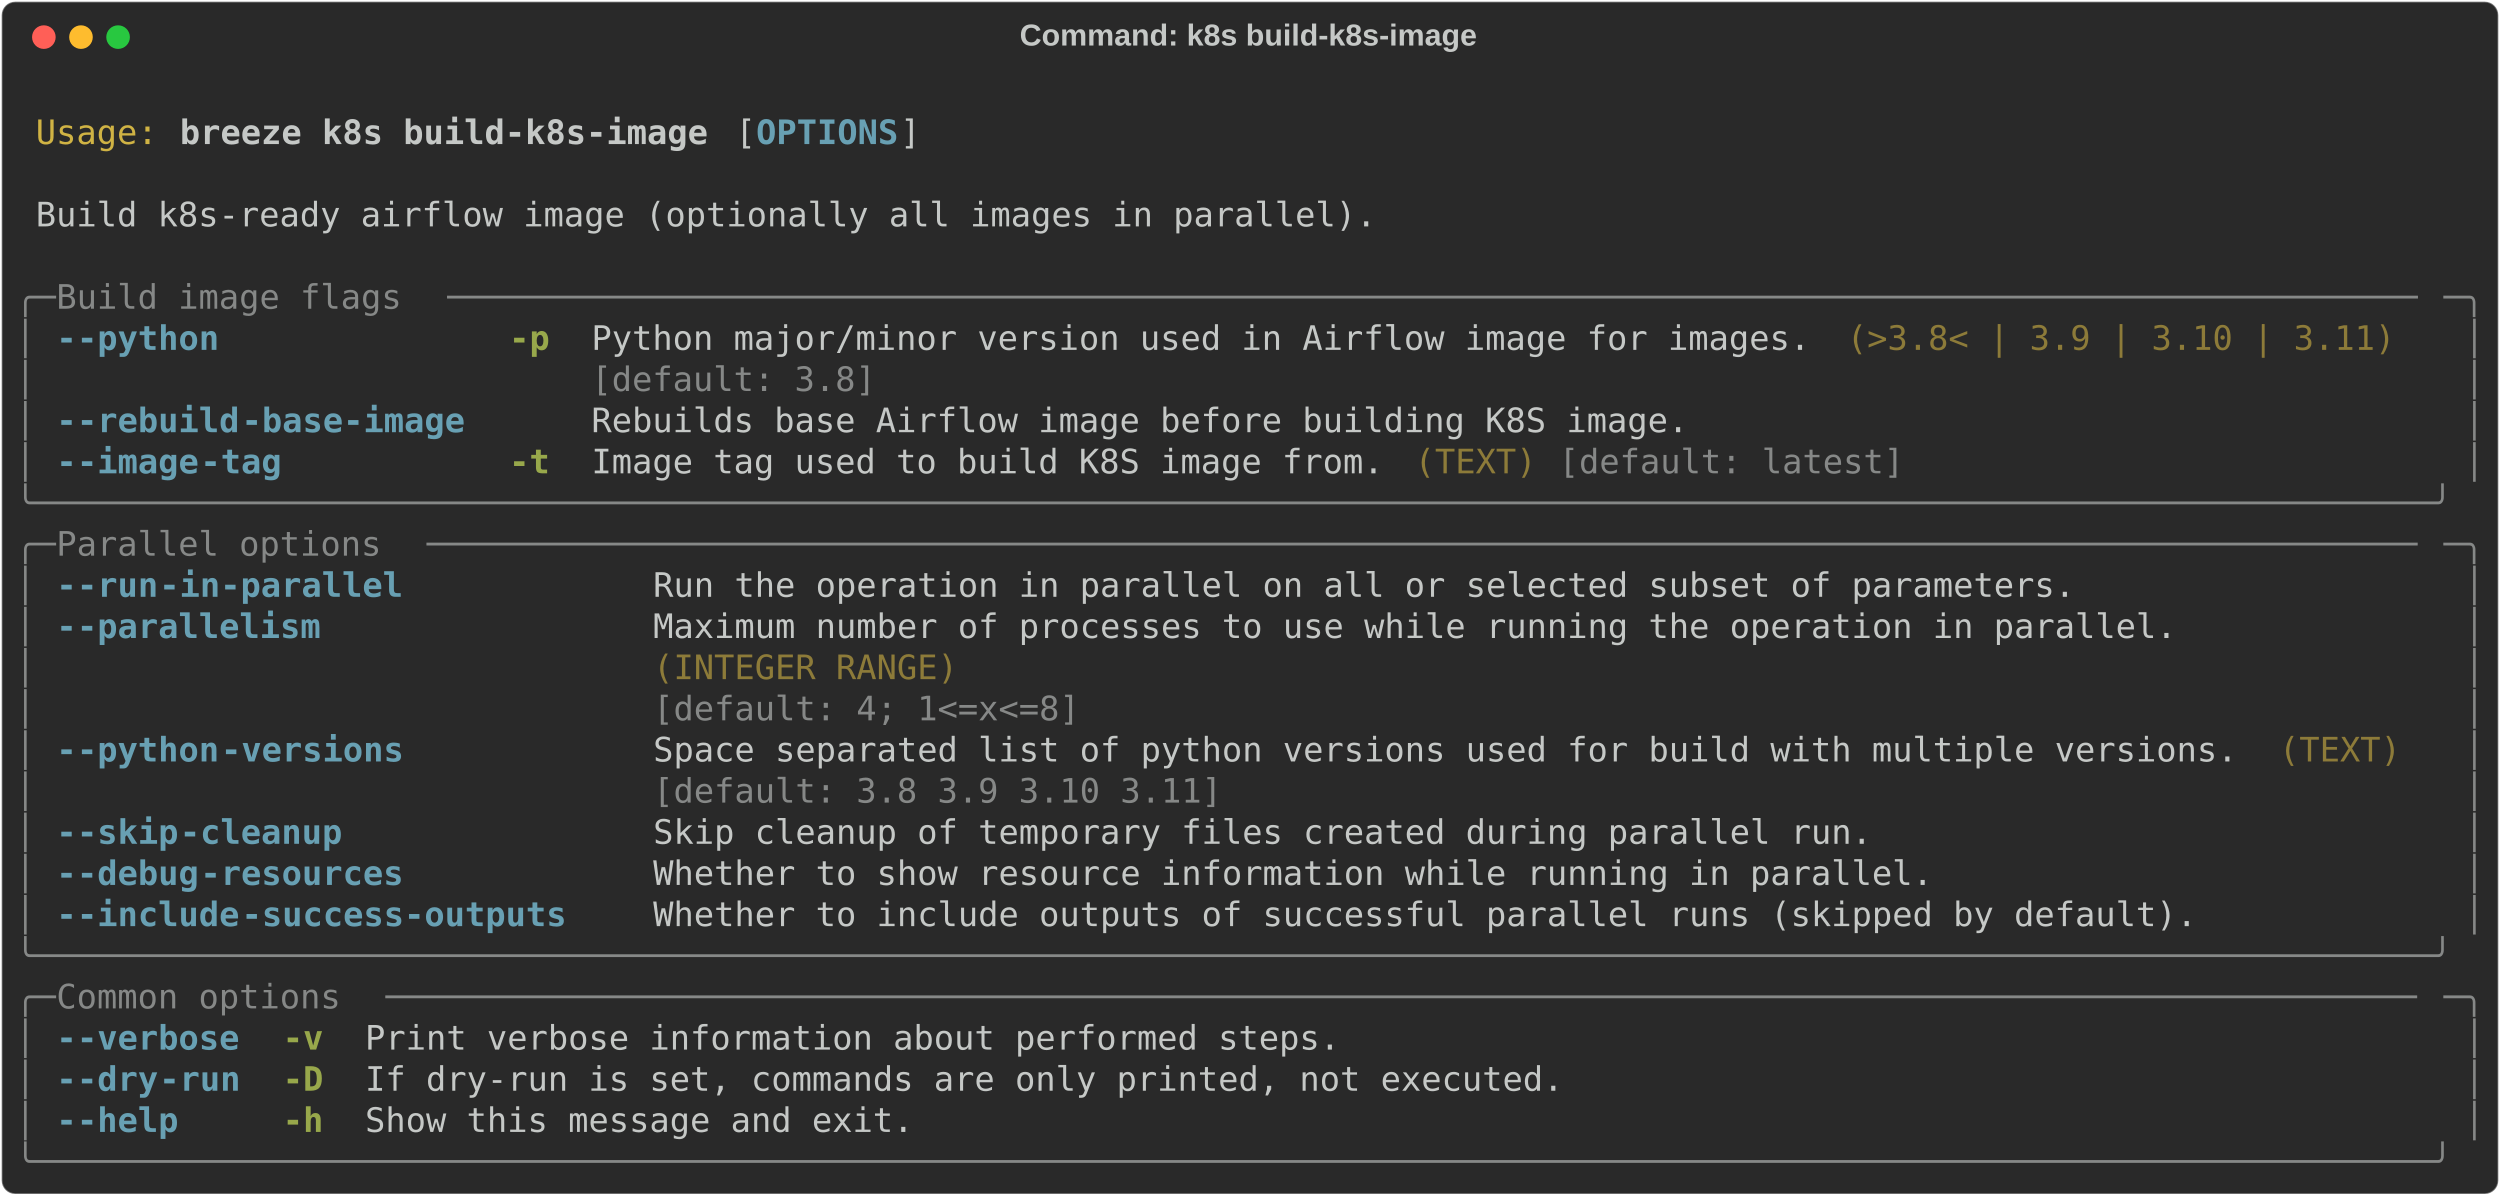
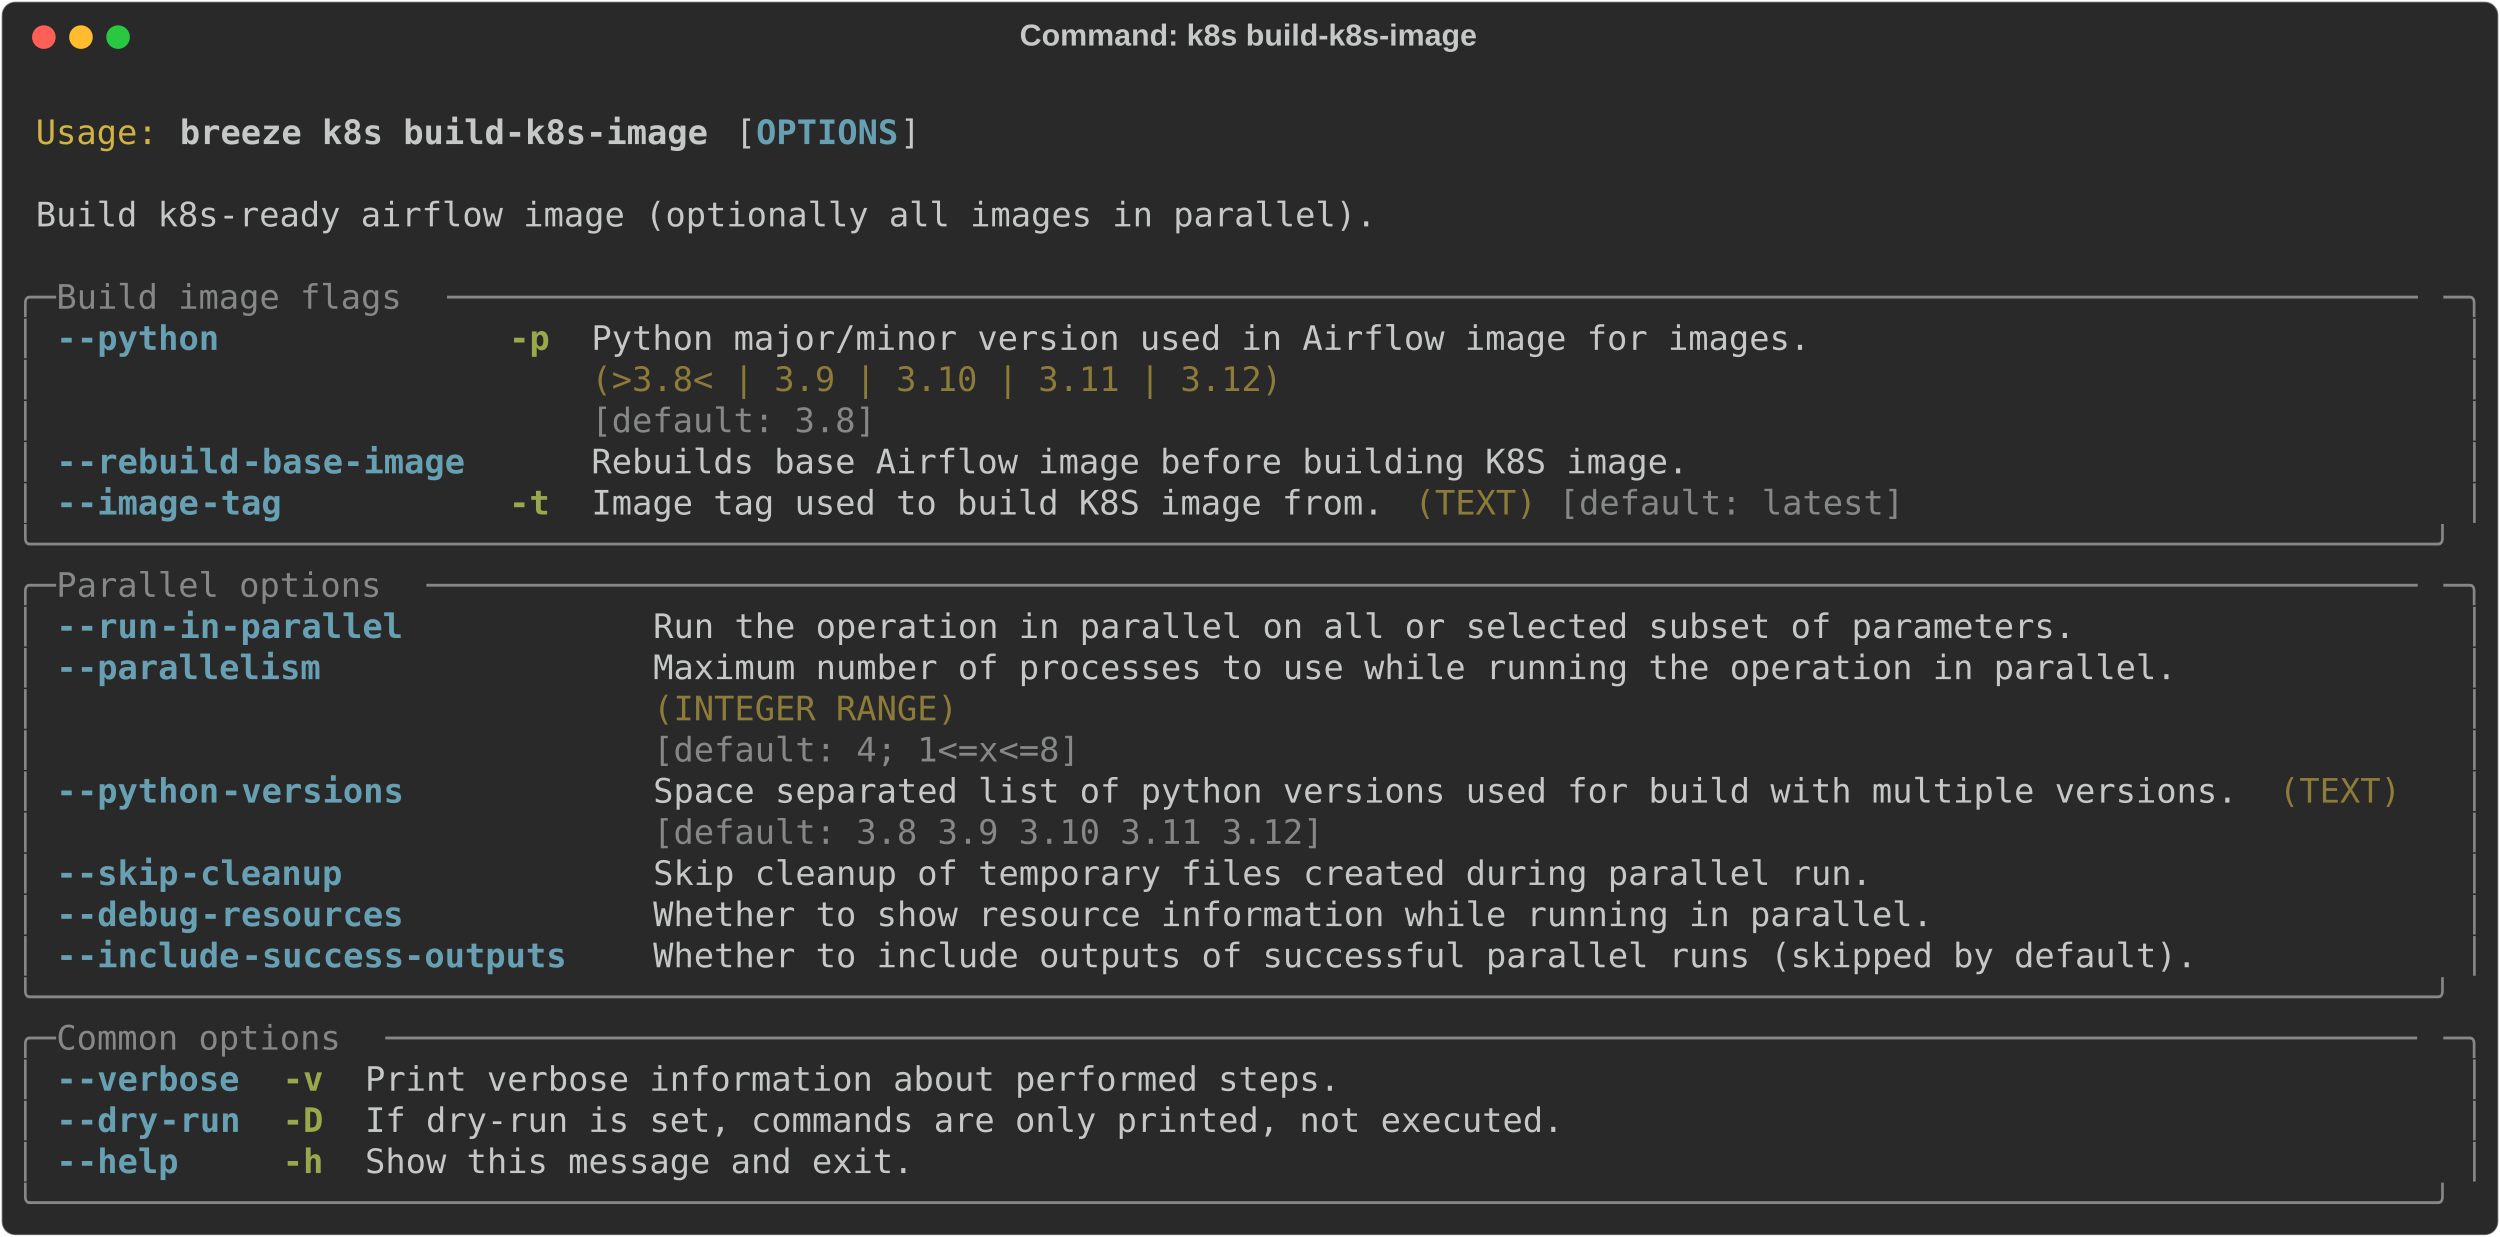
- <svg xmlns="http://www.w3.org/2000/svg" class="rich-terminal" viewBox="0 0 1482 708.8">
+ <svg xmlns="http://www.w3.org/2000/svg" class="rich-terminal" viewBox="0 0 1482 733.2">
  <style>

    @font-face {
        font-family: "Fira Code";
        src: local("FiraCode-Regular"),
                url("https://cdnjs.cloudflare.com/ajax/libs/firacode/6.2.0/woff2/FiraCode-Regular.woff2") format("woff2"),
                url("https://cdnjs.cloudflare.com/ajax/libs/firacode/6.2.0/woff/FiraCode-Regular.woff") format("woff");
        font-style: normal;
        font-weight: 400;
    }
    @font-face {
        font-family: "Fira Code";
        src: local("FiraCode-Bold"),
                url("https://cdnjs.cloudflare.com/ajax/libs/firacode/6.2.0/woff2/FiraCode-Bold.woff2") format("woff2"),
                url("https://cdnjs.cloudflare.com/ajax/libs/firacode/6.2.0/woff/FiraCode-Bold.woff") format("woff");
        font-style: bold;
        font-weight: 700;
    }

    .breeze-k8s-build-k8s-image-matrix {
        font-family: Fira Code, monospace;
        font-size: 20px;
        line-height: 24.4px;
        font-variant-east-asian: full-width;
    }

    .breeze-k8s-build-k8s-image-title {
        font-size: 18px;
        font-weight: bold;
        font-family: arial;
    }

    .breeze-k8s-build-k8s-image-r1 { fill: #c5c8c6 }
.breeze-k8s-build-k8s-image-r2 { fill: #d0b344 }
.breeze-k8s-build-k8s-image-r3 { fill: #c5c8c6;font-weight: bold }
.breeze-k8s-build-k8s-image-r4 { fill: #68a0b3;font-weight: bold }
.breeze-k8s-build-k8s-image-r5 { fill: #868887 }
.breeze-k8s-build-k8s-image-r6 { fill: #98a84b;font-weight: bold }
.breeze-k8s-build-k8s-image-r7 { fill: #8d7b39 }
    </style>
  <defs>
    <clipPath id="breeze-k8s-build-k8s-image-clip-terminal">
-       <rect x="0" y="0" width="1463.0" height="657.8" />
+       <rect x="0" y="0" width="1463.0" height="682.2" />
    </clipPath>
    <clipPath id="breeze-k8s-build-k8s-image-line-0">
      <rect x="0" y="1.5" width="1464" height="24.65" />
    </clipPath>
    <clipPath id="breeze-k8s-build-k8s-image-line-1">
      <rect x="0" y="25.9" width="1464" height="24.65" />
    </clipPath>
    <clipPath id="breeze-k8s-build-k8s-image-line-2">
      <rect x="0" y="50.3" width="1464" height="24.65" />
    </clipPath>
    <clipPath id="breeze-k8s-build-k8s-image-line-3">
      <rect x="0" y="74.7" width="1464" height="24.65" />
    </clipPath>
    <clipPath id="breeze-k8s-build-k8s-image-line-4">
      <rect x="0" y="99.1" width="1464" height="24.65" />
    </clipPath>
    <clipPath id="breeze-k8s-build-k8s-image-line-5">
      <rect x="0" y="123.5" width="1464" height="24.65" />
    </clipPath>
    <clipPath id="breeze-k8s-build-k8s-image-line-6">
      <rect x="0" y="147.9" width="1464" height="24.65" />
    </clipPath>
    <clipPath id="breeze-k8s-build-k8s-image-line-7">
      <rect x="0" y="172.3" width="1464" height="24.65" />
    </clipPath>
    <clipPath id="breeze-k8s-build-k8s-image-line-8">
      <rect x="0" y="196.7" width="1464" height="24.65" />
    </clipPath>
    <clipPath id="breeze-k8s-build-k8s-image-line-9">
      <rect x="0" y="221.1" width="1464" height="24.65" />
    </clipPath>
    <clipPath id="breeze-k8s-build-k8s-image-line-10">
      <rect x="0" y="245.5" width="1464" height="24.65" />
    </clipPath>
    <clipPath id="breeze-k8s-build-k8s-image-line-11">
      <rect x="0" y="269.9" width="1464" height="24.65" />
    </clipPath>
    <clipPath id="breeze-k8s-build-k8s-image-line-12">
      <rect x="0" y="294.3" width="1464" height="24.65" />
    </clipPath>
    <clipPath id="breeze-k8s-build-k8s-image-line-13">
      <rect x="0" y="318.7" width="1464" height="24.65" />
    </clipPath>
    <clipPath id="breeze-k8s-build-k8s-image-line-14">
      <rect x="0" y="343.1" width="1464" height="24.65" />
    </clipPath>
    <clipPath id="breeze-k8s-build-k8s-image-line-15">
      <rect x="0" y="367.5" width="1464" height="24.65" />
    </clipPath>
    <clipPath id="breeze-k8s-build-k8s-image-line-16">
      <rect x="0" y="391.9" width="1464" height="24.65" />
    </clipPath>
    <clipPath id="breeze-k8s-build-k8s-image-line-17">
      <rect x="0" y="416.3" width="1464" height="24.65" />
    </clipPath>
    <clipPath id="breeze-k8s-build-k8s-image-line-18">
      <rect x="0" y="440.7" width="1464" height="24.65" />
    </clipPath>
    <clipPath id="breeze-k8s-build-k8s-image-line-19">
      <rect x="0" y="465.1" width="1464" height="24.65" />
    </clipPath>
    <clipPath id="breeze-k8s-build-k8s-image-line-20">
      <rect x="0" y="489.5" width="1464" height="24.65" />
    </clipPath>
    <clipPath id="breeze-k8s-build-k8s-image-line-21">
      <rect x="0" y="513.9" width="1464" height="24.65" />
    </clipPath>
    <clipPath id="breeze-k8s-build-k8s-image-line-22">
      <rect x="0" y="538.3" width="1464" height="24.65" />
    </clipPath>
    <clipPath id="breeze-k8s-build-k8s-image-line-23">
      <rect x="0" y="562.7" width="1464" height="24.65" />
    </clipPath>
    <clipPath id="breeze-k8s-build-k8s-image-line-24">
      <rect x="0" y="587.1" width="1464" height="24.65" />
    </clipPath>
    <clipPath id="breeze-k8s-build-k8s-image-line-25">
      <rect x="0" y="611.5" width="1464" height="24.65" />
    </clipPath>
+     <clipPath id="breeze-k8s-build-k8s-image-line-26">
+       <rect x="0" y="635.9" width="1464" height="24.65" />
+     </clipPath>
  </defs>
-   <rect fill="#292929" stroke="rgba(255,255,255,0.35)" stroke-width="1" x="1" y="1" width="1480" height="706.8" rx="8" />
+   <rect fill="#292929" stroke="rgba(255,255,255,0.35)" stroke-width="1" x="1" y="1" width="1480" height="731.2" rx="8" />
  <text class="breeze-k8s-build-k8s-image-title" fill="#c5c8c6" text-anchor="middle" x="740" y="27">Command: k8s build-k8s-image</text>
  <g transform="translate(26,22)">
    <circle cx="0" cy="0" r="7" fill="#ff5f57" />
    <circle cx="22" cy="0" r="7" fill="#febc2e" />
    <circle cx="44" cy="0" r="7" fill="#28c840" />
  </g>
  <g transform="translate(9, 41)" clip-path="url(#breeze-k8s-build-k8s-image-clip-terminal)">
    <g class="breeze-k8s-build-k8s-image-matrix">
      <text class="breeze-k8s-build-k8s-image-r1" x="1464" y="20" textLength="12.2" clip-path="url(#breeze-k8s-build-k8s-image-line-0)">
</text>
      <text class="breeze-k8s-build-k8s-image-r2" x="12.2" y="44.4" textLength="73.2" clip-path="url(#breeze-k8s-build-k8s-image-line-1)">Usage:</text>
      <text class="breeze-k8s-build-k8s-image-r3" x="97.6" y="44.4" textLength="317.2" clip-path="url(#breeze-k8s-build-k8s-image-line-1)">breeze k8s build-k8s-image</text>
      <text class="breeze-k8s-build-k8s-image-r1" x="427" y="44.4" textLength="12.2" clip-path="url(#breeze-k8s-build-k8s-image-line-1)">[</text>
      <text class="breeze-k8s-build-k8s-image-r4" x="439.2" y="44.4" textLength="85.4" clip-path="url(#breeze-k8s-build-k8s-image-line-1)">OPTIONS</text>
      <text class="breeze-k8s-build-k8s-image-r1" x="524.6" y="44.4" textLength="12.2" clip-path="url(#breeze-k8s-build-k8s-image-line-1)">]</text>
      <text class="breeze-k8s-build-k8s-image-r1" x="1464" y="44.4" textLength="12.2" clip-path="url(#breeze-k8s-build-k8s-image-line-1)">
</text>
      <text class="breeze-k8s-build-k8s-image-r1" x="1464" y="68.8" textLength="12.2" clip-path="url(#breeze-k8s-build-k8s-image-line-2)">
</text>
      <text class="breeze-k8s-build-k8s-image-r1" x="12.2" y="93.2" textLength="805.2" clip-path="url(#breeze-k8s-build-k8s-image-line-3)">Build k8s-ready airflow image (optionally all images in parallel).</text>
      <text class="breeze-k8s-build-k8s-image-r1" x="1464" y="93.2" textLength="12.2" clip-path="url(#breeze-k8s-build-k8s-image-line-3)">
</text>
      <text class="breeze-k8s-build-k8s-image-r1" x="1464" y="117.6" textLength="12.2" clip-path="url(#breeze-k8s-build-k8s-image-line-4)">
</text>
      <text class="breeze-k8s-build-k8s-image-r5" x="0" y="142" textLength="24.4" clip-path="url(#breeze-k8s-build-k8s-image-line-5)">╭─</text>
      <text class="breeze-k8s-build-k8s-image-r5" x="24.4" y="142" textLength="231.8" clip-path="url(#breeze-k8s-build-k8s-image-line-5)"> Build image flags </text>
      <text class="breeze-k8s-build-k8s-image-r5" x="256.2" y="142" textLength="1183.4" clip-path="url(#breeze-k8s-build-k8s-image-line-5)">─────────────────────────────────────────────────────────────────────────────────────────────────</text>
      <text class="breeze-k8s-build-k8s-image-r5" x="1439.6" y="142" textLength="24.4" clip-path="url(#breeze-k8s-build-k8s-image-line-5)">─╮</text>
      <text class="breeze-k8s-build-k8s-image-r1" x="1464" y="142" textLength="12.2" clip-path="url(#breeze-k8s-build-k8s-image-line-5)">
</text>
      <text class="breeze-k8s-build-k8s-image-r5" x="0" y="166.4" textLength="12.2" clip-path="url(#breeze-k8s-build-k8s-image-line-6)">│</text>
      <text class="breeze-k8s-build-k8s-image-r4" x="24.4" y="166.4" textLength="12.2" clip-path="url(#breeze-k8s-build-k8s-image-line-6)">-</text>
      <text class="breeze-k8s-build-k8s-image-r4" x="36.6" y="166.4" textLength="85.4" clip-path="url(#breeze-k8s-build-k8s-image-line-6)">-python</text>
      <text class="breeze-k8s-build-k8s-image-r6" x="292.8" y="166.4" textLength="24.4" clip-path="url(#breeze-k8s-build-k8s-image-line-6)">-p</text>
      <text class="breeze-k8s-build-k8s-image-r1" x="341.6" y="166.4" textLength="732" clip-path="url(#breeze-k8s-build-k8s-image-line-6)">Python major/minor version used in Airflow image for images.</text>
-       <text class="breeze-k8s-build-k8s-image-r7" x="1085.8" y="166.4" textLength="329.4" clip-path="url(#breeze-k8s-build-k8s-image-line-6)">(&gt;3.8&lt; | 3.9 | 3.10 | 3.11)</text>
      <text class="breeze-k8s-build-k8s-image-r5" x="1451.8" y="166.4" textLength="12.2" clip-path="url(#breeze-k8s-build-k8s-image-line-6)">│</text>
      <text class="breeze-k8s-build-k8s-image-r1" x="1464" y="166.4" textLength="12.2" clip-path="url(#breeze-k8s-build-k8s-image-line-6)">
</text>
      <text class="breeze-k8s-build-k8s-image-r5" x="0" y="190.8" textLength="12.2" clip-path="url(#breeze-k8s-build-k8s-image-line-7)">│</text>
-       <text class="breeze-k8s-build-k8s-image-r5" x="341.6" y="190.8" textLength="732" clip-path="url(#breeze-k8s-build-k8s-image-line-7)">[default: 3.8]                                              </text>
+       <text class="breeze-k8s-build-k8s-image-r7" x="341.6" y="190.8" textLength="732" clip-path="url(#breeze-k8s-build-k8s-image-line-7)">(&gt;3.8&lt; | 3.9 | 3.10 | 3.11 | 3.12)                          </text>
      <text class="breeze-k8s-build-k8s-image-r5" x="1451.8" y="190.8" textLength="12.2" clip-path="url(#breeze-k8s-build-k8s-image-line-7)">│</text>
      <text class="breeze-k8s-build-k8s-image-r1" x="1464" y="190.8" textLength="12.2" clip-path="url(#breeze-k8s-build-k8s-image-line-7)">
</text>
      <text class="breeze-k8s-build-k8s-image-r5" x="0" y="215.2" textLength="12.2" clip-path="url(#breeze-k8s-build-k8s-image-line-8)">│</text>
-       <text class="breeze-k8s-build-k8s-image-r4" x="24.4" y="215.2" textLength="12.2" clip-path="url(#breeze-k8s-build-k8s-image-line-8)">-</text>
-       <text class="breeze-k8s-build-k8s-image-r4" x="36.6" y="215.2" textLength="97.6" clip-path="url(#breeze-k8s-build-k8s-image-line-8)">-rebuild</text>
-       <text class="breeze-k8s-build-k8s-image-r4" x="134.2" y="215.2" textLength="134.2" clip-path="url(#breeze-k8s-build-k8s-image-line-8)">-base-image</text>
-       <text class="breeze-k8s-build-k8s-image-r1" x="341.6" y="215.2" textLength="658.8" clip-path="url(#breeze-k8s-build-k8s-image-line-8)">Rebuilds base Airflow image before building K8S image.</text>
+       <text class="breeze-k8s-build-k8s-image-r5" x="341.6" y="215.2" textLength="732" clip-path="url(#breeze-k8s-build-k8s-image-line-8)">[default: 3.8]                                              </text>
      <text class="breeze-k8s-build-k8s-image-r5" x="1451.8" y="215.2" textLength="12.2" clip-path="url(#breeze-k8s-build-k8s-image-line-8)">│</text>
      <text class="breeze-k8s-build-k8s-image-r1" x="1464" y="215.2" textLength="12.2" clip-path="url(#breeze-k8s-build-k8s-image-line-8)">
</text>
      <text class="breeze-k8s-build-k8s-image-r5" x="0" y="239.6" textLength="12.2" clip-path="url(#breeze-k8s-build-k8s-image-line-9)">│</text>
      <text class="breeze-k8s-build-k8s-image-r4" x="24.4" y="239.6" textLength="12.2" clip-path="url(#breeze-k8s-build-k8s-image-line-9)">-</text>
-       <text class="breeze-k8s-build-k8s-image-r4" x="36.6" y="239.6" textLength="73.2" clip-path="url(#breeze-k8s-build-k8s-image-line-9)">-image</text>
-       <text class="breeze-k8s-build-k8s-image-r4" x="109.8" y="239.6" textLength="48.8" clip-path="url(#breeze-k8s-build-k8s-image-line-9)">-tag</text>
-       <text class="breeze-k8s-build-k8s-image-r6" x="292.8" y="239.6" textLength="24.4" clip-path="url(#breeze-k8s-build-k8s-image-line-9)">-t</text>
-       <text class="breeze-k8s-build-k8s-image-r1" x="341.6" y="239.6" textLength="475.8" clip-path="url(#breeze-k8s-build-k8s-image-line-9)">Image tag used to build K8S image from.</text>
-       <text class="breeze-k8s-build-k8s-image-r7" x="829.6" y="239.6" textLength="73.2" clip-path="url(#breeze-k8s-build-k8s-image-line-9)">(TEXT)</text>
-       <text class="breeze-k8s-build-k8s-image-r5" x="915" y="239.6" textLength="207.4" clip-path="url(#breeze-k8s-build-k8s-image-line-9)">[default: latest]</text>
+       <text class="breeze-k8s-build-k8s-image-r4" x="36.6" y="239.6" textLength="97.6" clip-path="url(#breeze-k8s-build-k8s-image-line-9)">-rebuild</text>
+       <text class="breeze-k8s-build-k8s-image-r4" x="134.2" y="239.6" textLength="134.2" clip-path="url(#breeze-k8s-build-k8s-image-line-9)">-base-image</text>
+       <text class="breeze-k8s-build-k8s-image-r1" x="341.6" y="239.6" textLength="658.8" clip-path="url(#breeze-k8s-build-k8s-image-line-9)">Rebuilds base Airflow image before building K8S image.</text>
      <text class="breeze-k8s-build-k8s-image-r5" x="1451.8" y="239.6" textLength="12.2" clip-path="url(#breeze-k8s-build-k8s-image-line-9)">│</text>
      <text class="breeze-k8s-build-k8s-image-r1" x="1464" y="239.6" textLength="12.2" clip-path="url(#breeze-k8s-build-k8s-image-line-9)">
</text>
-       <text class="breeze-k8s-build-k8s-image-r5" x="0" y="264" textLength="1464" clip-path="url(#breeze-k8s-build-k8s-image-line-10)">╰──────────────────────────────────────────────────────────────────────────────────────────────────────────────────────╯</text>
+       <text class="breeze-k8s-build-k8s-image-r5" x="0" y="264" textLength="12.2" clip-path="url(#breeze-k8s-build-k8s-image-line-10)">│</text>
+       <text class="breeze-k8s-build-k8s-image-r4" x="24.4" y="264" textLength="12.2" clip-path="url(#breeze-k8s-build-k8s-image-line-10)">-</text>
+       <text class="breeze-k8s-build-k8s-image-r4" x="36.6" y="264" textLength="73.2" clip-path="url(#breeze-k8s-build-k8s-image-line-10)">-image</text>
+       <text class="breeze-k8s-build-k8s-image-r4" x="109.8" y="264" textLength="48.8" clip-path="url(#breeze-k8s-build-k8s-image-line-10)">-tag</text>
+       <text class="breeze-k8s-build-k8s-image-r6" x="292.8" y="264" textLength="24.4" clip-path="url(#breeze-k8s-build-k8s-image-line-10)">-t</text>
+       <text class="breeze-k8s-build-k8s-image-r1" x="341.6" y="264" textLength="475.8" clip-path="url(#breeze-k8s-build-k8s-image-line-10)">Image tag used to build K8S image from.</text>
+       <text class="breeze-k8s-build-k8s-image-r7" x="829.6" y="264" textLength="73.2" clip-path="url(#breeze-k8s-build-k8s-image-line-10)">(TEXT)</text>
+       <text class="breeze-k8s-build-k8s-image-r5" x="915" y="264" textLength="207.4" clip-path="url(#breeze-k8s-build-k8s-image-line-10)">[default: latest]</text>
+       <text class="breeze-k8s-build-k8s-image-r5" x="1451.8" y="264" textLength="12.2" clip-path="url(#breeze-k8s-build-k8s-image-line-10)">│</text>
      <text class="breeze-k8s-build-k8s-image-r1" x="1464" y="264" textLength="12.2" clip-path="url(#breeze-k8s-build-k8s-image-line-10)">
</text>
-       <text class="breeze-k8s-build-k8s-image-r5" x="0" y="288.4" textLength="24.4" clip-path="url(#breeze-k8s-build-k8s-image-line-11)">╭─</text>
-       <text class="breeze-k8s-build-k8s-image-r5" x="24.4" y="288.4" textLength="219.6" clip-path="url(#breeze-k8s-build-k8s-image-line-11)"> Parallel options </text>
-       <text class="breeze-k8s-build-k8s-image-r5" x="244" y="288.4" textLength="1195.6" clip-path="url(#breeze-k8s-build-k8s-image-line-11)">──────────────────────────────────────────────────────────────────────────────────────────────────</text>
-       <text class="breeze-k8s-build-k8s-image-r5" x="1439.6" y="288.4" textLength="24.4" clip-path="url(#breeze-k8s-build-k8s-image-line-11)">─╮</text>
+       <text class="breeze-k8s-build-k8s-image-r5" x="0" y="288.4" textLength="1464" clip-path="url(#breeze-k8s-build-k8s-image-line-11)">╰──────────────────────────────────────────────────────────────────────────────────────────────────────────────────────╯</text>
      <text class="breeze-k8s-build-k8s-image-r1" x="1464" y="288.4" textLength="12.2" clip-path="url(#breeze-k8s-build-k8s-image-line-11)">
</text>
-       <text class="breeze-k8s-build-k8s-image-r5" x="0" y="312.8" textLength="12.2" clip-path="url(#breeze-k8s-build-k8s-image-line-12)">│</text>
-       <text class="breeze-k8s-build-k8s-image-r4" x="24.4" y="312.8" textLength="12.2" clip-path="url(#breeze-k8s-build-k8s-image-line-12)">-</text>
-       <text class="breeze-k8s-build-k8s-image-r4" x="36.6" y="312.8" textLength="48.8" clip-path="url(#breeze-k8s-build-k8s-image-line-12)">-run</text>
-       <text class="breeze-k8s-build-k8s-image-r4" x="85.4" y="312.8" textLength="146.4" clip-path="url(#breeze-k8s-build-k8s-image-line-12)">-in-parallel</text>
-       <text class="breeze-k8s-build-k8s-image-r1" x="378.2" y="312.8" textLength="854" clip-path="url(#breeze-k8s-build-k8s-image-line-12)">Run the operation in parallel on all or selected subset of parameters.</text>
-       <text class="breeze-k8s-build-k8s-image-r5" x="1451.8" y="312.8" textLength="12.2" clip-path="url(#breeze-k8s-build-k8s-image-line-12)">│</text>
+       <text class="breeze-k8s-build-k8s-image-r5" x="0" y="312.8" textLength="24.4" clip-path="url(#breeze-k8s-build-k8s-image-line-12)">╭─</text>
+       <text class="breeze-k8s-build-k8s-image-r5" x="24.4" y="312.8" textLength="219.6" clip-path="url(#breeze-k8s-build-k8s-image-line-12)"> Parallel options </text>
+       <text class="breeze-k8s-build-k8s-image-r5" x="244" y="312.8" textLength="1195.6" clip-path="url(#breeze-k8s-build-k8s-image-line-12)">──────────────────────────────────────────────────────────────────────────────────────────────────</text>
+       <text class="breeze-k8s-build-k8s-image-r5" x="1439.6" y="312.8" textLength="24.4" clip-path="url(#breeze-k8s-build-k8s-image-line-12)">─╮</text>
      <text class="breeze-k8s-build-k8s-image-r1" x="1464" y="312.8" textLength="12.2" clip-path="url(#breeze-k8s-build-k8s-image-line-12)">
</text>
      <text class="breeze-k8s-build-k8s-image-r5" x="0" y="337.2" textLength="12.2" clip-path="url(#breeze-k8s-build-k8s-image-line-13)">│</text>
      <text class="breeze-k8s-build-k8s-image-r4" x="24.4" y="337.2" textLength="12.2" clip-path="url(#breeze-k8s-build-k8s-image-line-13)">-</text>
-       <text class="breeze-k8s-build-k8s-image-r4" x="36.6" y="337.2" textLength="146.4" clip-path="url(#breeze-k8s-build-k8s-image-line-13)">-parallelism</text>
-       <text class="breeze-k8s-build-k8s-image-r1" x="378.2" y="337.2" textLength="915" clip-path="url(#breeze-k8s-build-k8s-image-line-13)">Maximum number of processes to use while running the operation in parallel.</text>
+       <text class="breeze-k8s-build-k8s-image-r4" x="36.6" y="337.2" textLength="48.8" clip-path="url(#breeze-k8s-build-k8s-image-line-13)">-run</text>
+       <text class="breeze-k8s-build-k8s-image-r4" x="85.4" y="337.2" textLength="146.4" clip-path="url(#breeze-k8s-build-k8s-image-line-13)">-in-parallel</text>
+       <text class="breeze-k8s-build-k8s-image-r1" x="378.2" y="337.2" textLength="854" clip-path="url(#breeze-k8s-build-k8s-image-line-13)">Run the operation in parallel on all or selected subset of parameters.</text>
      <text class="breeze-k8s-build-k8s-image-r5" x="1451.8" y="337.2" textLength="12.2" clip-path="url(#breeze-k8s-build-k8s-image-line-13)">│</text>
      <text class="breeze-k8s-build-k8s-image-r1" x="1464" y="337.2" textLength="12.2" clip-path="url(#breeze-k8s-build-k8s-image-line-13)">
</text>
      <text class="breeze-k8s-build-k8s-image-r5" x="0" y="361.6" textLength="12.2" clip-path="url(#breeze-k8s-build-k8s-image-line-14)">│</text>
-       <text class="breeze-k8s-build-k8s-image-r7" x="378.2" y="361.6" textLength="915" clip-path="url(#breeze-k8s-build-k8s-image-line-14)">(INTEGER RANGE)                                                            </text>
+       <text class="breeze-k8s-build-k8s-image-r4" x="24.4" y="361.6" textLength="12.2" clip-path="url(#breeze-k8s-build-k8s-image-line-14)">-</text>
+       <text class="breeze-k8s-build-k8s-image-r4" x="36.6" y="361.6" textLength="146.4" clip-path="url(#breeze-k8s-build-k8s-image-line-14)">-parallelism</text>
+       <text class="breeze-k8s-build-k8s-image-r1" x="378.2" y="361.6" textLength="915" clip-path="url(#breeze-k8s-build-k8s-image-line-14)">Maximum number of processes to use while running the operation in parallel.</text>
      <text class="breeze-k8s-build-k8s-image-r5" x="1451.8" y="361.6" textLength="12.2" clip-path="url(#breeze-k8s-build-k8s-image-line-14)">│</text>
      <text class="breeze-k8s-build-k8s-image-r1" x="1464" y="361.6" textLength="12.2" clip-path="url(#breeze-k8s-build-k8s-image-line-14)">
</text>
      <text class="breeze-k8s-build-k8s-image-r5" x="0" y="386" textLength="12.2" clip-path="url(#breeze-k8s-build-k8s-image-line-15)">│</text>
-       <text class="breeze-k8s-build-k8s-image-r5" x="378.2" y="386" textLength="915" clip-path="url(#breeze-k8s-build-k8s-image-line-15)">[default: 4; 1&lt;=x&lt;=8]                                                      </text>
+       <text class="breeze-k8s-build-k8s-image-r7" x="378.2" y="386" textLength="915" clip-path="url(#breeze-k8s-build-k8s-image-line-15)">(INTEGER RANGE)                                                            </text>
      <text class="breeze-k8s-build-k8s-image-r5" x="1451.8" y="386" textLength="12.2" clip-path="url(#breeze-k8s-build-k8s-image-line-15)">│</text>
      <text class="breeze-k8s-build-k8s-image-r1" x="1464" y="386" textLength="12.2" clip-path="url(#breeze-k8s-build-k8s-image-line-15)">
</text>
      <text class="breeze-k8s-build-k8s-image-r5" x="0" y="410.4" textLength="12.2" clip-path="url(#breeze-k8s-build-k8s-image-line-16)">│</text>
-       <text class="breeze-k8s-build-k8s-image-r4" x="24.4" y="410.4" textLength="12.2" clip-path="url(#breeze-k8s-build-k8s-image-line-16)">-</text>
-       <text class="breeze-k8s-build-k8s-image-r4" x="36.6" y="410.4" textLength="85.4" clip-path="url(#breeze-k8s-build-k8s-image-line-16)">-python</text>
-       <text class="breeze-k8s-build-k8s-image-r4" x="122" y="410.4" textLength="109.8" clip-path="url(#breeze-k8s-build-k8s-image-line-16)">-versions</text>
-       <text class="breeze-k8s-build-k8s-image-r1" x="378.2" y="410.4" textLength="951.6" clip-path="url(#breeze-k8s-build-k8s-image-line-16)">Space separated list of python versions used for build with multiple versions.</text>
-       <text class="breeze-k8s-build-k8s-image-r7" x="1342" y="410.4" textLength="73.2" clip-path="url(#breeze-k8s-build-k8s-image-line-16)">(TEXT)</text>
+       <text class="breeze-k8s-build-k8s-image-r5" x="378.2" y="410.4" textLength="915" clip-path="url(#breeze-k8s-build-k8s-image-line-16)">[default: 4; 1&lt;=x&lt;=8]                                                      </text>
      <text class="breeze-k8s-build-k8s-image-r5" x="1451.8" y="410.4" textLength="12.2" clip-path="url(#breeze-k8s-build-k8s-image-line-16)">│</text>
      <text class="breeze-k8s-build-k8s-image-r1" x="1464" y="410.4" textLength="12.2" clip-path="url(#breeze-k8s-build-k8s-image-line-16)">
</text>
      <text class="breeze-k8s-build-k8s-image-r5" x="0" y="434.8" textLength="12.2" clip-path="url(#breeze-k8s-build-k8s-image-line-17)">│</text>
-       <text class="breeze-k8s-build-k8s-image-r5" x="378.2" y="434.8" textLength="951.6" clip-path="url(#breeze-k8s-build-k8s-image-line-17)">[default: 3.8 3.9 3.10 3.11]                                                  </text>
+       <text class="breeze-k8s-build-k8s-image-r4" x="24.4" y="434.8" textLength="12.2" clip-path="url(#breeze-k8s-build-k8s-image-line-17)">-</text>
+       <text class="breeze-k8s-build-k8s-image-r4" x="36.6" y="434.8" textLength="85.4" clip-path="url(#breeze-k8s-build-k8s-image-line-17)">-python</text>
+       <text class="breeze-k8s-build-k8s-image-r4" x="122" y="434.8" textLength="109.8" clip-path="url(#breeze-k8s-build-k8s-image-line-17)">-versions</text>
+       <text class="breeze-k8s-build-k8s-image-r1" x="378.2" y="434.8" textLength="951.6" clip-path="url(#breeze-k8s-build-k8s-image-line-17)">Space separated list of python versions used for build with multiple versions.</text>
+       <text class="breeze-k8s-build-k8s-image-r7" x="1342" y="434.8" textLength="73.2" clip-path="url(#breeze-k8s-build-k8s-image-line-17)">(TEXT)</text>
      <text class="breeze-k8s-build-k8s-image-r5" x="1451.8" y="434.8" textLength="12.2" clip-path="url(#breeze-k8s-build-k8s-image-line-17)">│</text>
      <text class="breeze-k8s-build-k8s-image-r1" x="1464" y="434.8" textLength="12.2" clip-path="url(#breeze-k8s-build-k8s-image-line-17)">
</text>
      <text class="breeze-k8s-build-k8s-image-r5" x="0" y="459.2" textLength="12.2" clip-path="url(#breeze-k8s-build-k8s-image-line-18)">│</text>
-       <text class="breeze-k8s-build-k8s-image-r4" x="24.4" y="459.2" textLength="12.2" clip-path="url(#breeze-k8s-build-k8s-image-line-18)">-</text>
-       <text class="breeze-k8s-build-k8s-image-r4" x="36.6" y="459.2" textLength="61" clip-path="url(#breeze-k8s-build-k8s-image-line-18)">-skip</text>
-       <text class="breeze-k8s-build-k8s-image-r4" x="97.6" y="459.2" textLength="97.6" clip-path="url(#breeze-k8s-build-k8s-image-line-18)">-cleanup</text>
-       <text class="breeze-k8s-build-k8s-image-r1" x="378.2" y="459.2" textLength="732" clip-path="url(#breeze-k8s-build-k8s-image-line-18)">Skip cleanup of temporary files created during parallel run.</text>
+       <text class="breeze-k8s-build-k8s-image-r5" x="378.2" y="459.2" textLength="951.6" clip-path="url(#breeze-k8s-build-k8s-image-line-18)">[default: 3.8 3.9 3.10 3.11 3.12]                                             </text>
      <text class="breeze-k8s-build-k8s-image-r5" x="1451.8" y="459.2" textLength="12.2" clip-path="url(#breeze-k8s-build-k8s-image-line-18)">│</text>
      <text class="breeze-k8s-build-k8s-image-r1" x="1464" y="459.2" textLength="12.2" clip-path="url(#breeze-k8s-build-k8s-image-line-18)">
</text>
      <text class="breeze-k8s-build-k8s-image-r5" x="0" y="483.6" textLength="12.2" clip-path="url(#breeze-k8s-build-k8s-image-line-19)">│</text>
      <text class="breeze-k8s-build-k8s-image-r4" x="24.4" y="483.6" textLength="12.2" clip-path="url(#breeze-k8s-build-k8s-image-line-19)">-</text>
-       <text class="breeze-k8s-build-k8s-image-r4" x="36.6" y="483.6" textLength="73.2" clip-path="url(#breeze-k8s-build-k8s-image-line-19)">-debug</text>
-       <text class="breeze-k8s-build-k8s-image-r4" x="109.8" y="483.6" textLength="122" clip-path="url(#breeze-k8s-build-k8s-image-line-19)">-resources</text>
-       <text class="breeze-k8s-build-k8s-image-r1" x="378.2" y="483.6" textLength="768.6" clip-path="url(#breeze-k8s-build-k8s-image-line-19)">Whether to show resource information while running in parallel.</text>
+       <text class="breeze-k8s-build-k8s-image-r4" x="36.6" y="483.6" textLength="61" clip-path="url(#breeze-k8s-build-k8s-image-line-19)">-skip</text>
+       <text class="breeze-k8s-build-k8s-image-r4" x="97.6" y="483.6" textLength="97.6" clip-path="url(#breeze-k8s-build-k8s-image-line-19)">-cleanup</text>
+       <text class="breeze-k8s-build-k8s-image-r1" x="378.2" y="483.6" textLength="732" clip-path="url(#breeze-k8s-build-k8s-image-line-19)">Skip cleanup of temporary files created during parallel run.</text>
      <text class="breeze-k8s-build-k8s-image-r5" x="1451.8" y="483.6" textLength="12.2" clip-path="url(#breeze-k8s-build-k8s-image-line-19)">│</text>
      <text class="breeze-k8s-build-k8s-image-r1" x="1464" y="483.6" textLength="12.2" clip-path="url(#breeze-k8s-build-k8s-image-line-19)">
</text>
      <text class="breeze-k8s-build-k8s-image-r5" x="0" y="508" textLength="12.2" clip-path="url(#breeze-k8s-build-k8s-image-line-20)">│</text>
      <text class="breeze-k8s-build-k8s-image-r4" x="24.4" y="508" textLength="12.2" clip-path="url(#breeze-k8s-build-k8s-image-line-20)">-</text>
-       <text class="breeze-k8s-build-k8s-image-r4" x="36.6" y="508" textLength="97.6" clip-path="url(#breeze-k8s-build-k8s-image-line-20)">-include</text>
-       <text class="breeze-k8s-build-k8s-image-r4" x="134.2" y="508" textLength="195.2" clip-path="url(#breeze-k8s-build-k8s-image-line-20)">-success-outputs</text>
-       <text class="breeze-k8s-build-k8s-image-r1" x="378.2" y="508" textLength="927.2" clip-path="url(#breeze-k8s-build-k8s-image-line-20)">Whether to include outputs of successful parallel runs (skipped by default).</text>
+       <text class="breeze-k8s-build-k8s-image-r4" x="36.6" y="508" textLength="73.2" clip-path="url(#breeze-k8s-build-k8s-image-line-20)">-debug</text>
+       <text class="breeze-k8s-build-k8s-image-r4" x="109.8" y="508" textLength="122" clip-path="url(#breeze-k8s-build-k8s-image-line-20)">-resources</text>
+       <text class="breeze-k8s-build-k8s-image-r1" x="378.2" y="508" textLength="768.6" clip-path="url(#breeze-k8s-build-k8s-image-line-20)">Whether to show resource information while running in parallel.</text>
      <text class="breeze-k8s-build-k8s-image-r5" x="1451.8" y="508" textLength="12.2" clip-path="url(#breeze-k8s-build-k8s-image-line-20)">│</text>
      <text class="breeze-k8s-build-k8s-image-r1" x="1464" y="508" textLength="12.2" clip-path="url(#breeze-k8s-build-k8s-image-line-20)">
</text>
-       <text class="breeze-k8s-build-k8s-image-r5" x="0" y="532.4" textLength="1464" clip-path="url(#breeze-k8s-build-k8s-image-line-21)">╰──────────────────────────────────────────────────────────────────────────────────────────────────────────────────────╯</text>
+       <text class="breeze-k8s-build-k8s-image-r5" x="0" y="532.4" textLength="12.2" clip-path="url(#breeze-k8s-build-k8s-image-line-21)">│</text>
+       <text class="breeze-k8s-build-k8s-image-r4" x="24.4" y="532.4" textLength="12.2" clip-path="url(#breeze-k8s-build-k8s-image-line-21)">-</text>
+       <text class="breeze-k8s-build-k8s-image-r4" x="36.6" y="532.4" textLength="97.6" clip-path="url(#breeze-k8s-build-k8s-image-line-21)">-include</text>
+       <text class="breeze-k8s-build-k8s-image-r4" x="134.2" y="532.4" textLength="195.2" clip-path="url(#breeze-k8s-build-k8s-image-line-21)">-success-outputs</text>
+       <text class="breeze-k8s-build-k8s-image-r1" x="378.2" y="532.4" textLength="927.2" clip-path="url(#breeze-k8s-build-k8s-image-line-21)">Whether to include outputs of successful parallel runs (skipped by default).</text>
+       <text class="breeze-k8s-build-k8s-image-r5" x="1451.8" y="532.4" textLength="12.2" clip-path="url(#breeze-k8s-build-k8s-image-line-21)">│</text>
      <text class="breeze-k8s-build-k8s-image-r1" x="1464" y="532.4" textLength="12.2" clip-path="url(#breeze-k8s-build-k8s-image-line-21)">
</text>
-       <text class="breeze-k8s-build-k8s-image-r5" x="0" y="556.8" textLength="24.4" clip-path="url(#breeze-k8s-build-k8s-image-line-22)">╭─</text>
-       <text class="breeze-k8s-build-k8s-image-r5" x="24.4" y="556.8" textLength="195.2" clip-path="url(#breeze-k8s-build-k8s-image-line-22)"> Common options </text>
-       <text class="breeze-k8s-build-k8s-image-r5" x="219.6" y="556.8" textLength="1220" clip-path="url(#breeze-k8s-build-k8s-image-line-22)">────────────────────────────────────────────────────────────────────────────────────────────────────</text>
-       <text class="breeze-k8s-build-k8s-image-r5" x="1439.6" y="556.8" textLength="24.4" clip-path="url(#breeze-k8s-build-k8s-image-line-22)">─╮</text>
+       <text class="breeze-k8s-build-k8s-image-r5" x="0" y="556.8" textLength="1464" clip-path="url(#breeze-k8s-build-k8s-image-line-22)">╰──────────────────────────────────────────────────────────────────────────────────────────────────────────────────────╯</text>
      <text class="breeze-k8s-build-k8s-image-r1" x="1464" y="556.8" textLength="12.2" clip-path="url(#breeze-k8s-build-k8s-image-line-22)">
</text>
-       <text class="breeze-k8s-build-k8s-image-r5" x="0" y="581.2" textLength="12.2" clip-path="url(#breeze-k8s-build-k8s-image-line-23)">│</text>
-       <text class="breeze-k8s-build-k8s-image-r4" x="24.4" y="581.2" textLength="12.2" clip-path="url(#breeze-k8s-build-k8s-image-line-23)">-</text>
-       <text class="breeze-k8s-build-k8s-image-r4" x="36.6" y="581.2" textLength="97.6" clip-path="url(#breeze-k8s-build-k8s-image-line-23)">-verbose</text>
-       <text class="breeze-k8s-build-k8s-image-r6" x="158.6" y="581.2" textLength="24.4" clip-path="url(#breeze-k8s-build-k8s-image-line-23)">-v</text>
-       <text class="breeze-k8s-build-k8s-image-r1" x="207.4" y="581.2" textLength="585.6" clip-path="url(#breeze-k8s-build-k8s-image-line-23)">Print verbose information about performed steps.</text>
-       <text class="breeze-k8s-build-k8s-image-r5" x="1451.8" y="581.2" textLength="12.2" clip-path="url(#breeze-k8s-build-k8s-image-line-23)">│</text>
+       <text class="breeze-k8s-build-k8s-image-r5" x="0" y="581.2" textLength="24.4" clip-path="url(#breeze-k8s-build-k8s-image-line-23)">╭─</text>
+       <text class="breeze-k8s-build-k8s-image-r5" x="24.4" y="581.2" textLength="195.2" clip-path="url(#breeze-k8s-build-k8s-image-line-23)"> Common options </text>
+       <text class="breeze-k8s-build-k8s-image-r5" x="219.6" y="581.2" textLength="1220" clip-path="url(#breeze-k8s-build-k8s-image-line-23)">────────────────────────────────────────────────────────────────────────────────────────────────────</text>
+       <text class="breeze-k8s-build-k8s-image-r5" x="1439.6" y="581.2" textLength="24.4" clip-path="url(#breeze-k8s-build-k8s-image-line-23)">─╮</text>
      <text class="breeze-k8s-build-k8s-image-r1" x="1464" y="581.2" textLength="12.2" clip-path="url(#breeze-k8s-build-k8s-image-line-23)">
</text>
      <text class="breeze-k8s-build-k8s-image-r5" x="0" y="605.6" textLength="12.2" clip-path="url(#breeze-k8s-build-k8s-image-line-24)">│</text>
      <text class="breeze-k8s-build-k8s-image-r4" x="24.4" y="605.6" textLength="12.2" clip-path="url(#breeze-k8s-build-k8s-image-line-24)">-</text>
-       <text class="breeze-k8s-build-k8s-image-r4" x="36.6" y="605.6" textLength="48.8" clip-path="url(#breeze-k8s-build-k8s-image-line-24)">-dry</text>
-       <text class="breeze-k8s-build-k8s-image-r4" x="85.4" y="605.6" textLength="48.8" clip-path="url(#breeze-k8s-build-k8s-image-line-24)">-run</text>
-       <text class="breeze-k8s-build-k8s-image-r6" x="158.6" y="605.6" textLength="24.4" clip-path="url(#breeze-k8s-build-k8s-image-line-24)">-D</text>
-       <text class="breeze-k8s-build-k8s-image-r1" x="207.4" y="605.6" textLength="719.8" clip-path="url(#breeze-k8s-build-k8s-image-line-24)">If dry-run is set, commands are only printed, not executed.</text>
+       <text class="breeze-k8s-build-k8s-image-r4" x="36.6" y="605.6" textLength="97.6" clip-path="url(#breeze-k8s-build-k8s-image-line-24)">-verbose</text>
+       <text class="breeze-k8s-build-k8s-image-r6" x="158.6" y="605.6" textLength="24.4" clip-path="url(#breeze-k8s-build-k8s-image-line-24)">-v</text>
+       <text class="breeze-k8s-build-k8s-image-r1" x="207.4" y="605.6" textLength="585.6" clip-path="url(#breeze-k8s-build-k8s-image-line-24)">Print verbose information about performed steps.</text>
      <text class="breeze-k8s-build-k8s-image-r5" x="1451.8" y="605.6" textLength="12.2" clip-path="url(#breeze-k8s-build-k8s-image-line-24)">│</text>
      <text class="breeze-k8s-build-k8s-image-r1" x="1464" y="605.6" textLength="12.2" clip-path="url(#breeze-k8s-build-k8s-image-line-24)">
</text>
      <text class="breeze-k8s-build-k8s-image-r5" x="0" y="630" textLength="12.2" clip-path="url(#breeze-k8s-build-k8s-image-line-25)">│</text>
      <text class="breeze-k8s-build-k8s-image-r4" x="24.4" y="630" textLength="12.2" clip-path="url(#breeze-k8s-build-k8s-image-line-25)">-</text>
-       <text class="breeze-k8s-build-k8s-image-r4" x="36.6" y="630" textLength="61" clip-path="url(#breeze-k8s-build-k8s-image-line-25)">-help</text>
-       <text class="breeze-k8s-build-k8s-image-r6" x="158.6" y="630" textLength="24.4" clip-path="url(#breeze-k8s-build-k8s-image-line-25)">-h</text>
-       <text class="breeze-k8s-build-k8s-image-r1" x="207.4" y="630" textLength="329.4" clip-path="url(#breeze-k8s-build-k8s-image-line-25)">Show this message and exit.</text>
+       <text class="breeze-k8s-build-k8s-image-r4" x="36.6" y="630" textLength="48.8" clip-path="url(#breeze-k8s-build-k8s-image-line-25)">-dry</text>
+       <text class="breeze-k8s-build-k8s-image-r4" x="85.4" y="630" textLength="48.8" clip-path="url(#breeze-k8s-build-k8s-image-line-25)">-run</text>
+       <text class="breeze-k8s-build-k8s-image-r6" x="158.6" y="630" textLength="24.4" clip-path="url(#breeze-k8s-build-k8s-image-line-25)">-D</text>
+       <text class="breeze-k8s-build-k8s-image-r1" x="207.4" y="630" textLength="719.8" clip-path="url(#breeze-k8s-build-k8s-image-line-25)">If dry-run is set, commands are only printed, not executed.</text>
      <text class="breeze-k8s-build-k8s-image-r5" x="1451.8" y="630" textLength="12.2" clip-path="url(#breeze-k8s-build-k8s-image-line-25)">│</text>
      <text class="breeze-k8s-build-k8s-image-r1" x="1464" y="630" textLength="12.2" clip-path="url(#breeze-k8s-build-k8s-image-line-25)">
</text>
-       <text class="breeze-k8s-build-k8s-image-r5" x="0" y="654.4" textLength="1464" clip-path="url(#breeze-k8s-build-k8s-image-line-26)">╰──────────────────────────────────────────────────────────────────────────────────────────────────────────────────────╯</text>
+       <text class="breeze-k8s-build-k8s-image-r5" x="0" y="654.4" textLength="12.2" clip-path="url(#breeze-k8s-build-k8s-image-line-26)">│</text>
+       <text class="breeze-k8s-build-k8s-image-r4" x="24.4" y="654.4" textLength="12.2" clip-path="url(#breeze-k8s-build-k8s-image-line-26)">-</text>
+       <text class="breeze-k8s-build-k8s-image-r4" x="36.6" y="654.4" textLength="61" clip-path="url(#breeze-k8s-build-k8s-image-line-26)">-help</text>
+       <text class="breeze-k8s-build-k8s-image-r6" x="158.6" y="654.4" textLength="24.4" clip-path="url(#breeze-k8s-build-k8s-image-line-26)">-h</text>
+       <text class="breeze-k8s-build-k8s-image-r1" x="207.4" y="654.4" textLength="329.4" clip-path="url(#breeze-k8s-build-k8s-image-line-26)">Show this message and exit.</text>
+       <text class="breeze-k8s-build-k8s-image-r5" x="1451.8" y="654.4" textLength="12.2" clip-path="url(#breeze-k8s-build-k8s-image-line-26)">│</text>
      <text class="breeze-k8s-build-k8s-image-r1" x="1464" y="654.4" textLength="12.2" clip-path="url(#breeze-k8s-build-k8s-image-line-26)">
+ </text>
+       <text class="breeze-k8s-build-k8s-image-r5" x="0" y="678.8" textLength="1464" clip-path="url(#breeze-k8s-build-k8s-image-line-27)">╰──────────────────────────────────────────────────────────────────────────────────────────────────────────────────────╯</text>
+       <text class="breeze-k8s-build-k8s-image-r1" x="1464" y="678.8" textLength="12.2" clip-path="url(#breeze-k8s-build-k8s-image-line-27)">
</text>
    </g>
  </g>
</svg>
